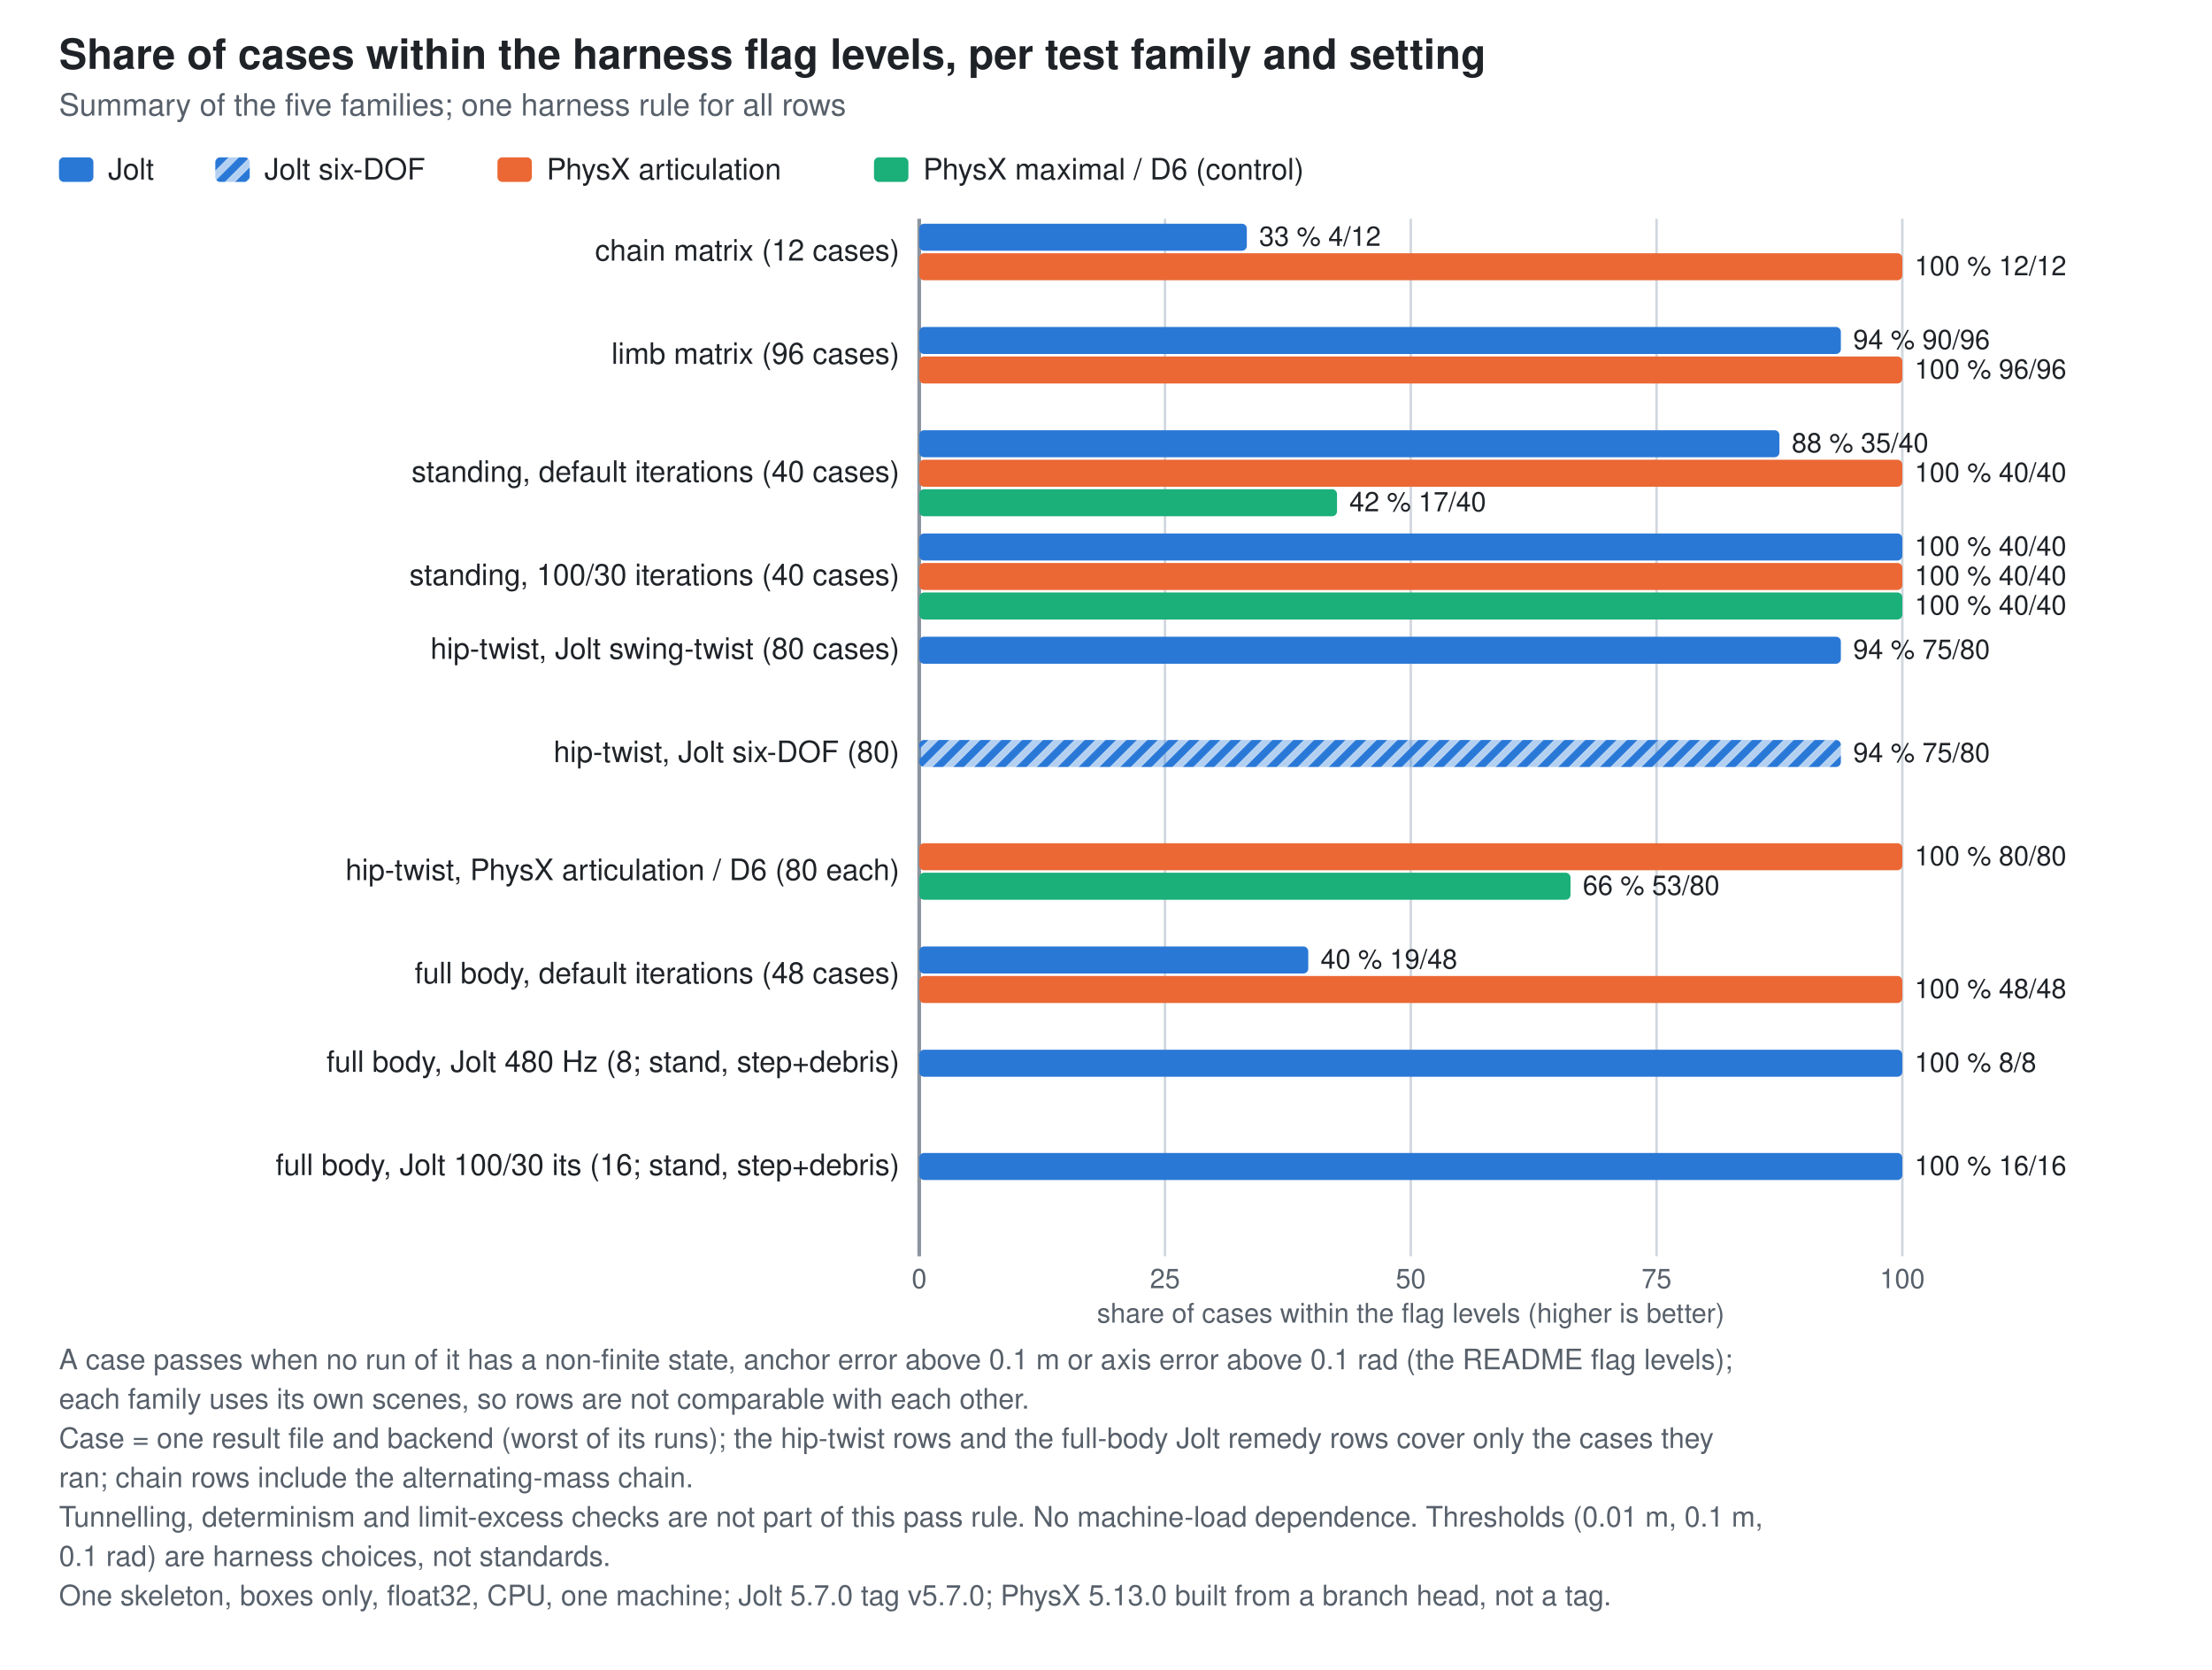
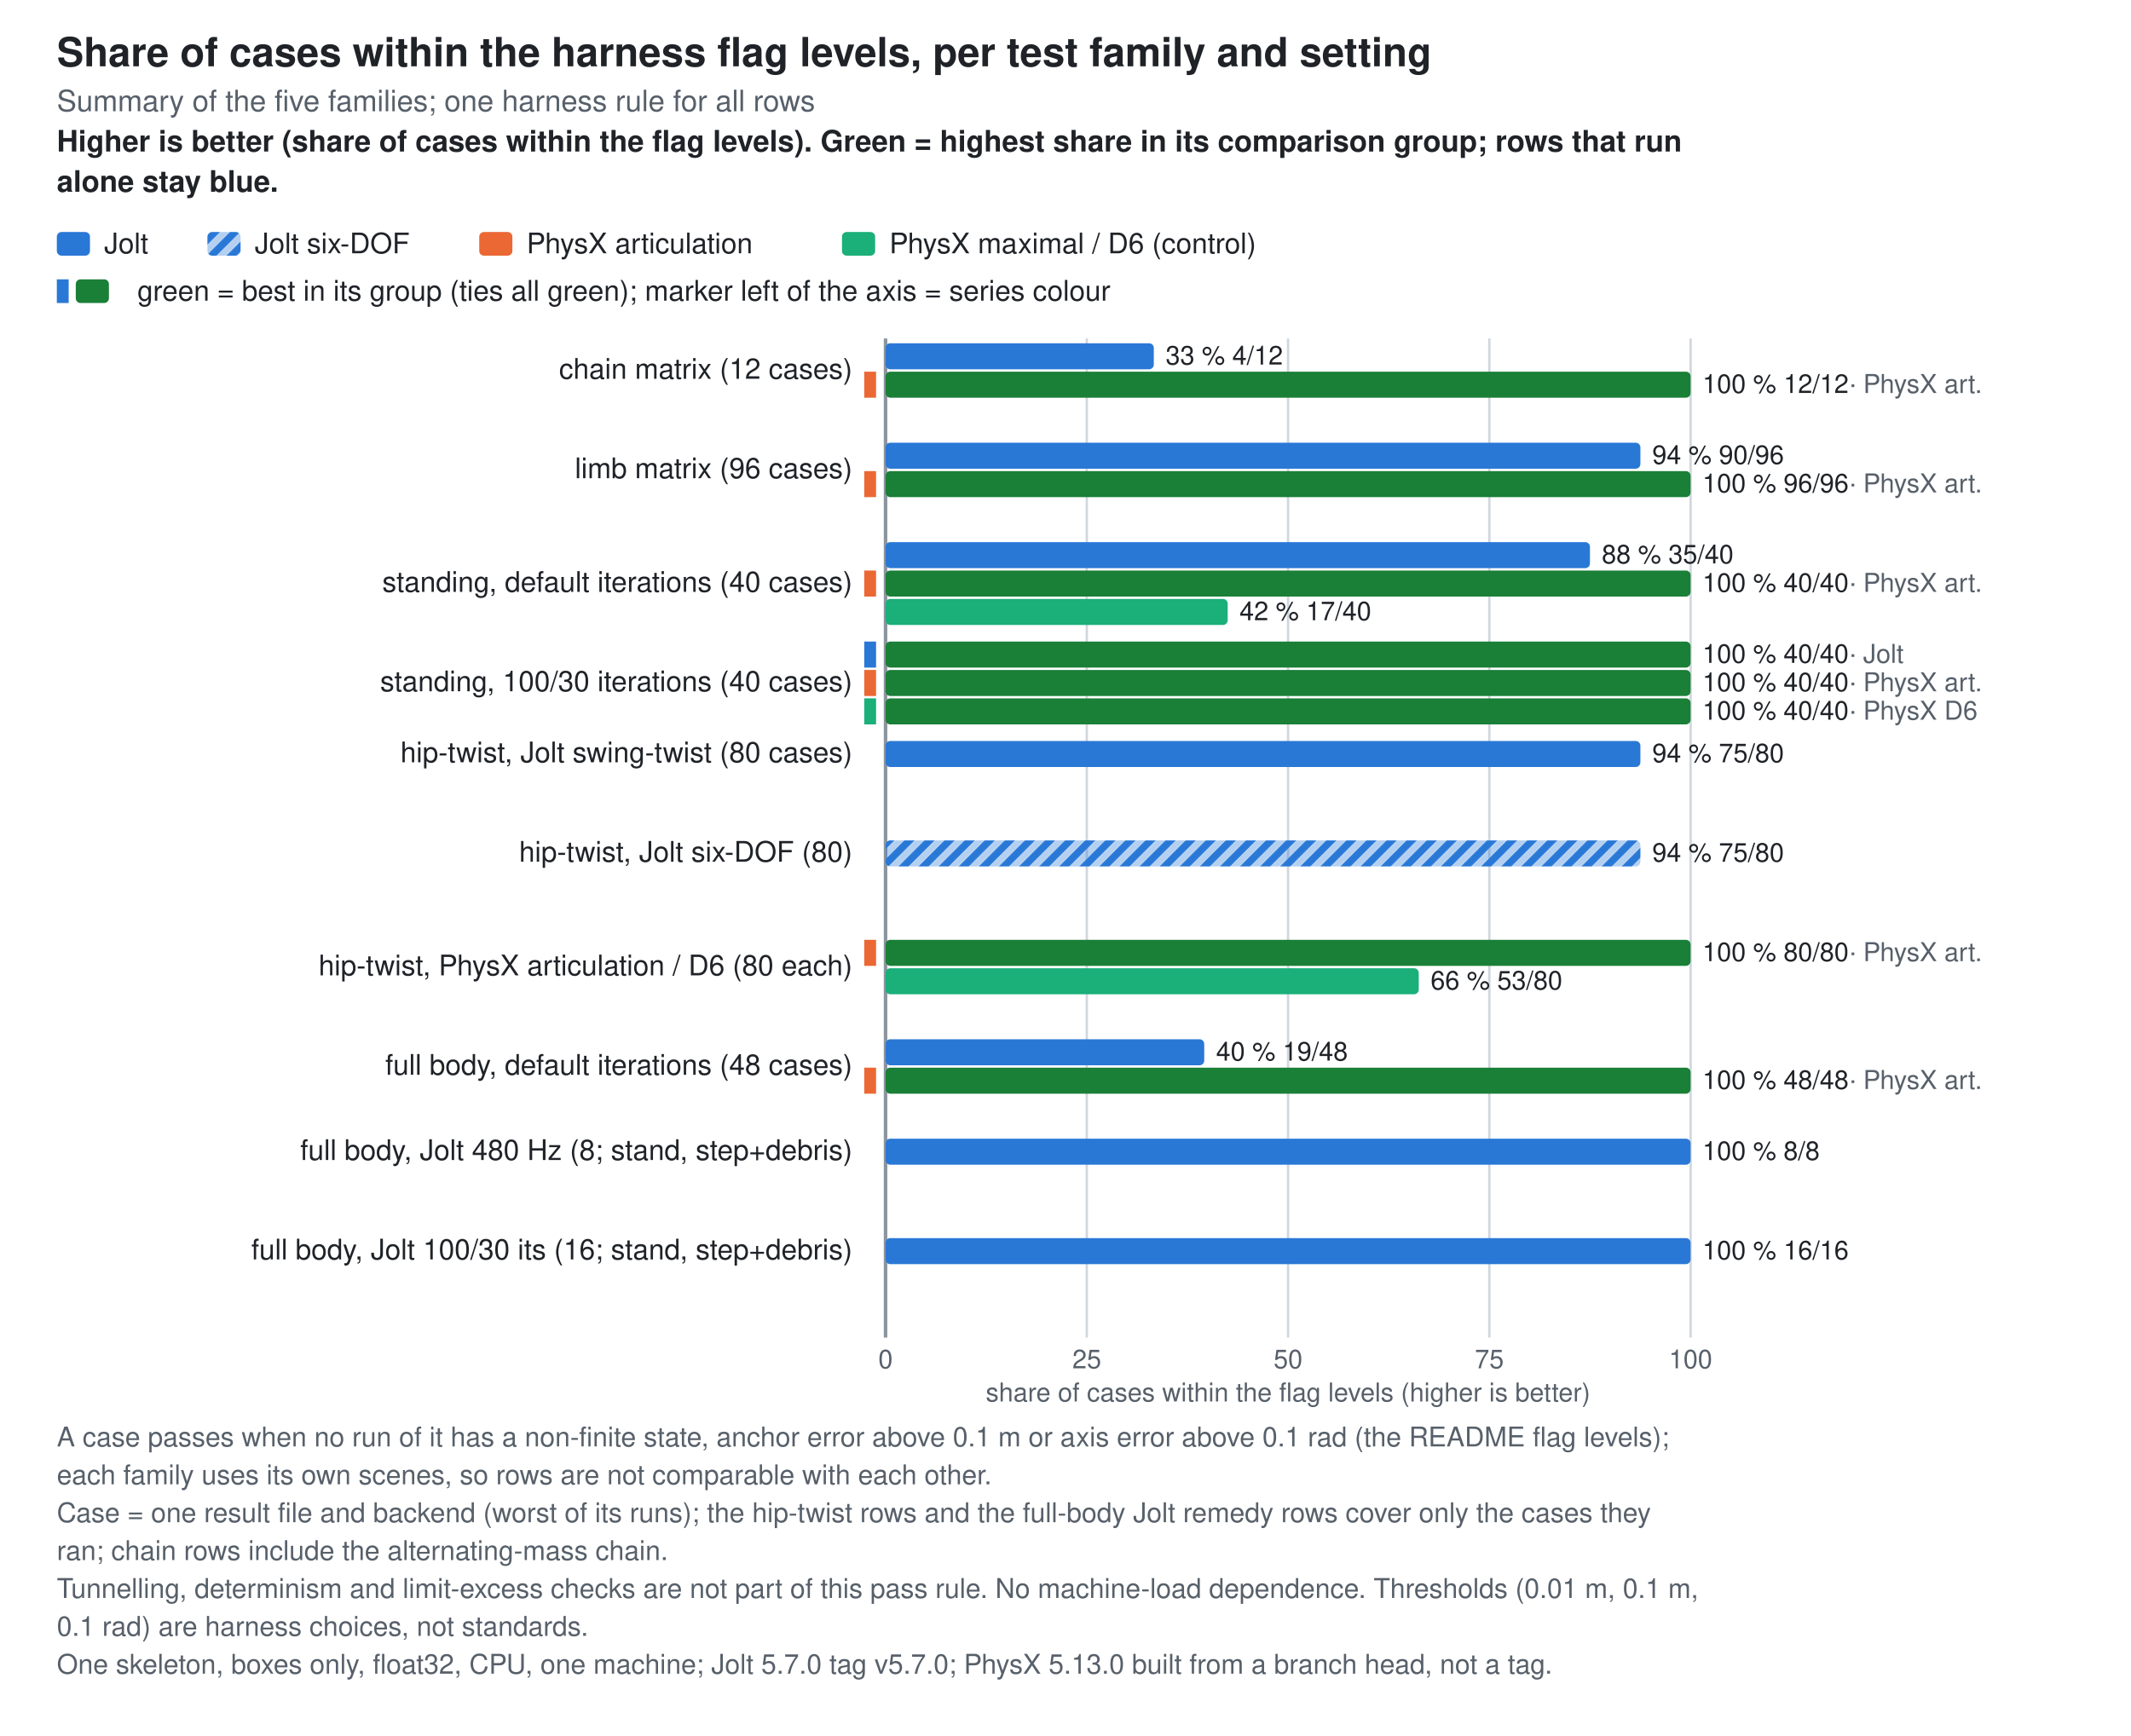
- <svg xmlns="http://www.w3.org/2000/svg" width="900" height="679" viewBox="0 0 900 679" font-family="Segoe UI, Helvetica, Arial, sans-serif" role="img" aria-labelledby="t d">
-   <style>.t{fill:#1f2328}.m{fill:#57606a}.ax{stroke:#8c959f}.g{stroke:#d0d7de}.f{stroke:#57606a;stroke-dasharray:4 3}.ring{fill:none;stroke:#1f2328;stroke-width:2}.s1{fill:#2a78d6}.s2{fill:#eb6834}.s3{fill:#1baf7a}@media (prefers-color-scheme:dark){.t{fill:#e6edf3}.m{fill:#9198a1}.ax{stroke:#6e7681}.g{stroke:#30363d}.f{stroke:#9198a1}.ring{stroke:#e6edf3}.s1{fill:#3987e5}.s2{fill:#d95926}.s3{fill:#199e70}}</style>
+ <svg xmlns="http://www.w3.org/2000/svg" width="900" height="733" viewBox="0 0 900 733" font-family="Segoe UI, Helvetica, Arial, sans-serif" role="img" aria-labelledby="t d">
+   <style>.t{fill:#1f2328}.m{fill:#57606a}.ax{stroke:#8c959f}.g{stroke:#d0d7de}.f{stroke:#57606a;stroke-dasharray:4 3}.ring{fill:none;stroke:#1f2328;stroke-width:2}.s1{fill:#2a78d6}.s2{fill:#eb6834}.s3{fill:#1baf7a}.best{fill:#1a7f37}@media (prefers-color-scheme:dark){.t{fill:#e6edf3}.m{fill:#9198a1}.ax{stroke:#6e7681}.g{stroke:#30363d}.f{stroke:#9198a1}.ring{stroke:#e6edf3}.s1{fill:#3987e5}.s2{fill:#d95926}.s3{fill:#199e70}.best{fill:#3fb950}}</style>
  <defs>
    <pattern id="hs1" width="6" height="6" patternUnits="userSpaceOnUse" patternTransform="rotate(45)">
      <rect width="6" height="6" class="s1" fill-opacity=".35" />
      <rect width="3" height="6" class="s1" />
    </pattern>
  </defs>
  <text x="24" y="28" font-size="17" font-weight="600" class="t">Share of cases within the harness flag levels, per test family and setting</text>
  <text x="24" y="47" font-size="12.5" class="m">Summary of the five families; one harness rule for all rows</text>
-   <rect x="24" y="64" width="14" height="10" rx="2" class="s1" />
-   <text x="44" y="73" font-size="12" class="t">Jolt</text>
-   <rect x="87.6" y="64" width="14" height="10" rx="2" fill="url(#hs1)" class="h" />
-   <text x="107.6" y="73" font-size="12" class="t">Jolt six-DOF</text>
-   <rect x="202.4" y="64" width="14" height="10" rx="2" class="s2" />
-   <text x="222.4" y="73" font-size="12" class="t">PhysX articulation</text>
-   <rect x="355.6" y="64" width="14" height="10" rx="2" class="s3" />
-   <text x="375.6" y="73" font-size="12" class="t">PhysX maximal / D6 (control)</text>
-   <g transform="translate(0,89)">
+   <text x="24" y="64" font-size="12.5" font-weight="600" class="t">Higher is better (share of cases within the flag levels). Green = highest share in its comparison group; rows that run</text>
+   <text x="24" y="81" font-size="12.5" font-weight="600" class="t">alone stay blue.</text>
+   <rect x="24" y="98" width="14" height="10" rx="2" class="s1" />
+   <text x="44" y="107" font-size="12" class="t">Jolt</text>
+   <rect x="87.6" y="98" width="14" height="10" rx="2" fill="url(#hs1)" class="h" />
+   <text x="107.6" y="107" font-size="12" class="t">Jolt six-DOF</text>
+   <rect x="202.4" y="98" width="14" height="10" rx="2" class="s2" />
+   <text x="222.4" y="107" font-size="12" class="t">PhysX articulation</text>
+   <rect x="355.6" y="98" width="14" height="10" rx="2" class="s3" />
+   <text x="375.6" y="107" font-size="12" class="t">PhysX maximal / D6 (control)</text>
+   <rect x="24" y="118" width="5" height="10" class="s1" />
+   <rect x="32" y="118" width="14" height="10" rx="2" class="best" />
+   <text x="58" y="127" font-size="12" class="t">green = best in its group (ties all green); marker left of the axis = series colour</text>
+   <g transform="translate(0,143)">
    <line x1="374.0" y1="0" x2="374.0" y2="422" class="g" stroke-width="1" />
    <text x="374.0" y="435" font-size="11" text-anchor="middle" class="m">0</text>
-     <line x1="474.0" y1="0" x2="474.0" y2="422" class="g" stroke-width="1" />
-     <text x="474.0" y="435" font-size="11" text-anchor="middle" class="m">25</text>
-     <line x1="574.0" y1="0" x2="574.0" y2="422" class="g" stroke-width="1" />
-     <text x="574.0" y="435" font-size="11" text-anchor="middle" class="m">50</text>
-     <line x1="674.0" y1="0" x2="674.0" y2="422" class="g" stroke-width="1" />
-     <text x="674.0" y="435" font-size="11" text-anchor="middle" class="m">75</text>
-     <line x1="774.0" y1="0" x2="774.0" y2="422" class="g" stroke-width="1" />
-     <text x="774.0" y="435" font-size="11" text-anchor="middle" class="m">100</text>
+     <line x1="459.0" y1="0" x2="459.0" y2="422" class="g" stroke-width="1" />
+     <text x="459.0" y="435" font-size="11" text-anchor="middle" class="m">25</text>
+     <line x1="544.0" y1="0" x2="544.0" y2="422" class="g" stroke-width="1" />
+     <text x="544.0" y="435" font-size="11" text-anchor="middle" class="m">50</text>
+     <line x1="629.0" y1="0" x2="629.0" y2="422" class="g" stroke-width="1" />
+     <text x="629.0" y="435" font-size="11" text-anchor="middle" class="m">75</text>
+     <line x1="714.0" y1="0" x2="714.0" y2="422" class="g" stroke-width="1" />
+     <text x="714.0" y="435" font-size="11" text-anchor="middle" class="m">100</text>
    <line x1="374.0" y1="0" x2="374.0" y2="422" class="ax" stroke-width="1.5" />
-     <text x="366" y="17.0" font-size="12" text-anchor="end" class="t">chain matrix (12 cases)</text>
-     <rect x="374.0" y="2.0" width="133.3" height="11" rx="2" class="s1" />
-     <text x="512.3" y="11.0" font-size="11" class="t">33 %  4/12</text>
-     <rect x="374.0" y="14.0" width="400.0" height="11" rx="2" class="s2" />
-     <text x="779.0" y="23.0" font-size="11" class="t">100 %  12/12</text>
-     <text x="366" y="59.0" font-size="12" text-anchor="end" class="t">limb matrix (96 cases)</text>
-     <rect x="374.0" y="44.0" width="375.0" height="11" rx="2" class="s1" />
-     <text x="754.0" y="53.0" font-size="11" class="t">94 %  90/96</text>
-     <rect x="374.0" y="56.0" width="400.0" height="11" rx="2" class="s2" />
-     <text x="779.0" y="65.0" font-size="11" class="t">100 %  96/96</text>
-     <text x="366" y="107.0" font-size="12" text-anchor="end" class="t">standing, default iterations (40 cases)</text>
-     <rect x="374.0" y="86.0" width="350.0" height="11" rx="2" class="s1" />
-     <text x="729.0" y="95.0" font-size="11" class="t">88 %  35/40</text>
-     <rect x="374.0" y="98.0" width="400.0" height="11" rx="2" class="s2" />
-     <text x="779.0" y="107.0" font-size="11" class="t">100 %  40/40</text>
-     <rect x="374.0" y="110.0" width="170.0" height="11" rx="2" class="s3" />
-     <text x="549.0" y="119.0" font-size="11" class="t">42 %  17/40</text>
-     <text x="366" y="149.0" font-size="12" text-anchor="end" class="t">standing, 100/30 iterations (40 cases)</text>
-     <rect x="374.0" y="128.0" width="400.0" height="11" rx="2" class="s1" />
-     <text x="779.0" y="137.0" font-size="11" class="t">100 %  40/40</text>
-     <rect x="374.0" y="140.0" width="400.0" height="11" rx="2" class="s2" />
-     <text x="779.0" y="149.0" font-size="11" class="t">100 %  40/40</text>
-     <rect x="374.0" y="152.0" width="400.0" height="11" rx="2" class="s3" />
-     <text x="779.0" y="161.0" font-size="11" class="t">100 %  40/40</text>
-     <text x="366" y="179.0" font-size="12" text-anchor="end" class="t">hip-twist, Jolt swing-twist (80 cases)</text>
-     <rect x="374.0" y="170.0" width="375.0" height="11" rx="2" class="s1" />
-     <text x="754.0" y="179.0" font-size="11" class="t">94 %  75/80</text>
-     <text x="366" y="221.0" font-size="12" text-anchor="end" class="t">hip-twist, Jolt six-DOF (80)</text>
-     <rect x="374.0" y="212.0" width="375.0" height="11" rx="2" fill="url(#hs1)" class="h" />
-     <text x="754.0" y="221.0" font-size="11" class="t">94 %  75/80</text>
-     <text x="366" y="269.0" font-size="12" text-anchor="end" class="t">hip-twist, PhysX articulation / D6 (80 each)</text>
-     <rect x="374.0" y="254.0" width="400.0" height="11" rx="2" class="s2" />
-     <text x="779.0" y="263.0" font-size="11" class="t">100 %  80/80</text>
-     <rect x="374.0" y="266.0" width="265.0" height="11" rx="2" class="s3" />
-     <text x="644.0" y="275.0" font-size="11" class="t">66 %  53/80</text>
-     <text x="366" y="311.0" font-size="12" text-anchor="end" class="t">full body, default iterations (48 cases)</text>
-     <rect x="374.0" y="296.0" width="158.3" height="11" rx="2" class="s1" />
-     <text x="537.3" y="305.0" font-size="11" class="t">40 %  19/48</text>
-     <rect x="374.0" y="308.0" width="400.0" height="11" rx="2" class="s2" />
-     <text x="779.0" y="317.0" font-size="11" class="t">100 %  48/48</text>
-     <text x="366" y="347.0" font-size="12" text-anchor="end" class="t">full body, Jolt 480 Hz (8; stand, step+debris)</text>
-     <rect x="374.0" y="338.0" width="400.0" height="11" rx="2" class="s1" />
-     <text x="779.0" y="347.0" font-size="11" class="t">100 %  8/8</text>
-     <text x="366" y="389.0" font-size="12" text-anchor="end" class="t">full body, Jolt 100/30 its (16; stand, step+debris)</text>
-     <rect x="374.0" y="380.0" width="400.0" height="11" rx="2" class="s1" />
-     <text x="779.0" y="389.0" font-size="11" class="t">100 %  16/16</text>
-     <text x="574.0" y="449" font-size="11" text-anchor="middle" class="m">share of cases within the flag levels (higher is better)</text>
+     <text x="360" y="17.0" font-size="12" text-anchor="end" class="t">chain matrix (12 cases)</text>
+     <rect x="374.0" y="2.0" width="113.3" height="11" rx="2" class="s1" />
+     <text x="492.3" y="11.0" font-size="11" class="t">33 %  4/12<tspan class="m" />
+     </text>
+     <rect x="365.0" y="14.0" width="5" height="11" class="s2" />
+     <rect x="374.0" y="14.0" width="340.0" height="11" rx="2" class="best" />
+     <text x="719.0" y="23.0" font-size="11" class="t">100 %  12/12<tspan class="m"> · PhysX art.</tspan>
+     </text>
+     <text x="360" y="59.0" font-size="12" text-anchor="end" class="t">limb matrix (96 cases)</text>
+     <rect x="374.0" y="44.0" width="318.8" height="11" rx="2" class="s1" />
+     <text x="697.8" y="53.0" font-size="11" class="t">94 %  90/96<tspan class="m" />
+     </text>
+     <rect x="365.0" y="56.0" width="5" height="11" class="s2" />
+     <rect x="374.0" y="56.0" width="340.0" height="11" rx="2" class="best" />
+     <text x="719.0" y="65.0" font-size="11" class="t">100 %  96/96<tspan class="m"> · PhysX art.</tspan>
+     </text>
+     <text x="360" y="107.0" font-size="12" text-anchor="end" class="t">standing, default iterations (40 cases)</text>
+     <rect x="374.0" y="86.0" width="297.5" height="11" rx="2" class="s1" />
+     <text x="676.5" y="95.0" font-size="11" class="t">88 %  35/40<tspan class="m" />
+     </text>
+     <rect x="365.0" y="98.0" width="5" height="11" class="s2" />
+     <rect x="374.0" y="98.0" width="340.0" height="11" rx="2" class="best" />
+     <text x="719.0" y="107.0" font-size="11" class="t">100 %  40/40<tspan class="m"> · PhysX art.</tspan>
+     </text>
+     <rect x="374.0" y="110.0" width="144.5" height="11" rx="2" class="s3" />
+     <text x="523.5" y="119.0" font-size="11" class="t">42 %  17/40<tspan class="m" />
+     </text>
+     <text x="360" y="149.0" font-size="12" text-anchor="end" class="t">standing, 100/30 iterations (40 cases)</text>
+     <rect x="365.0" y="128.0" width="5" height="11" class="s1" />
+     <rect x="374.0" y="128.0" width="340.0" height="11" rx="2" class="best" />
+     <text x="719.0" y="137.0" font-size="11" class="t">100 %  40/40<tspan class="m"> · Jolt</tspan>
+     </text>
+     <rect x="365.0" y="140.0" width="5" height="11" class="s2" />
+     <rect x="374.0" y="140.0" width="340.0" height="11" rx="2" class="best" />
+     <text x="719.0" y="149.0" font-size="11" class="t">100 %  40/40<tspan class="m"> · PhysX art.</tspan>
+     </text>
+     <rect x="365.0" y="152.0" width="5" height="11" class="s3" />
+     <rect x="374.0" y="152.0" width="340.0" height="11" rx="2" class="best" />
+     <text x="719.0" y="161.0" font-size="11" class="t">100 %  40/40<tspan class="m"> · PhysX D6</tspan>
+     </text>
+     <text x="360" y="179.0" font-size="12" text-anchor="end" class="t">hip-twist, Jolt swing-twist (80 cases)</text>
+     <rect x="374.0" y="170.0" width="318.8" height="11" rx="2" class="s1" />
+     <text x="697.8" y="179.0" font-size="11" class="t">94 %  75/80<tspan class="m" />
+     </text>
+     <text x="360" y="221.0" font-size="12" text-anchor="end" class="t">hip-twist, Jolt six-DOF (80)</text>
+     <rect x="374.0" y="212.0" width="318.8" height="11" rx="2" fill="url(#hs1)" class="h" />
+     <text x="697.8" y="221.0" font-size="11" class="t">94 %  75/80<tspan class="m" />
+     </text>
+     <text x="360" y="269.0" font-size="12" text-anchor="end" class="t">hip-twist, PhysX articulation / D6 (80 each)</text>
+     <rect x="365.0" y="254.0" width="5" height="11" class="s2" />
+     <rect x="374.0" y="254.0" width="340.0" height="11" rx="2" class="best" />
+     <text x="719.0" y="263.0" font-size="11" class="t">100 %  80/80<tspan class="m"> · PhysX art.</tspan>
+     </text>
+     <rect x="374.0" y="266.0" width="225.2" height="11" rx="2" class="s3" />
+     <text x="604.2" y="275.0" font-size="11" class="t">66 %  53/80<tspan class="m" />
+     </text>
+     <text x="360" y="311.0" font-size="12" text-anchor="end" class="t">full body, default iterations (48 cases)</text>
+     <rect x="374.0" y="296.0" width="134.6" height="11" rx="2" class="s1" />
+     <text x="513.6" y="305.0" font-size="11" class="t">40 %  19/48<tspan class="m" />
+     </text>
+     <rect x="365.0" y="308.0" width="5" height="11" class="s2" />
+     <rect x="374.0" y="308.0" width="340.0" height="11" rx="2" class="best" />
+     <text x="719.0" y="317.0" font-size="11" class="t">100 %  48/48<tspan class="m"> · PhysX art.</tspan>
+     </text>
+     <text x="360" y="347.0" font-size="12" text-anchor="end" class="t">full body, Jolt 480 Hz (8; stand, step+debris)</text>
+     <rect x="374.0" y="338.0" width="340.0" height="11" rx="2" class="s1" />
+     <text x="719.0" y="347.0" font-size="11" class="t">100 %  8/8<tspan class="m" />
+     </text>
+     <text x="360" y="389.0" font-size="12" text-anchor="end" class="t">full body, Jolt 100/30 its (16; stand, step+debris)</text>
+     <rect x="374.0" y="380.0" width="340.0" height="11" rx="2" class="s1" />
+     <text x="719.0" y="389.0" font-size="11" class="t">100 %  16/16<tspan class="m" />
+     </text>
+     <text x="544.0" y="449" font-size="11" text-anchor="middle" class="m">share of cases within the flag levels (higher is better)</text>
  </g>
-   <text x="24" y="557" font-size="11.5" class="m">A case passes when no run of it has a non-finite state, anchor error above 0.1 m or axis error above 0.1 rad (the README flag levels);</text>
-   <text x="24" y="573" font-size="11.5" class="m">each family uses its own scenes, so rows are not comparable with each other.</text>
-   <text x="24" y="589" font-size="11.5" class="m">Case = one result file and backend (worst of its runs); the hip-twist rows and the full-body Jolt remedy rows cover only the cases they</text>
-   <text x="24" y="605" font-size="11.5" class="m">ran; chain rows include the alternating-mass chain.</text>
-   <text x="24" y="621" font-size="11.5" class="m">Tunnelling, determinism and limit-excess checks are not part of this pass rule. No machine-load dependence. Thresholds (0.01 m, 0.1 m,</text>
-   <text x="24" y="637" font-size="11.5" class="m">0.1 rad) are harness choices, not standards.</text>
-   <text x="24" y="653" font-size="11.5" class="m">One skeleton, boxes only, float32, CPU, one machine; Jolt 5.7.0 tag v5.7.0; PhysX 5.13.0 built from a branch head, not a tag.</text>
+   <text x="24" y="611" font-size="11.5" class="m">A case passes when no run of it has a non-finite state, anchor error above 0.1 m or axis error above 0.1 rad (the README flag levels);</text>
+   <text x="24" y="627" font-size="11.5" class="m">each family uses its own scenes, so rows are not comparable with each other.</text>
+   <text x="24" y="643" font-size="11.5" class="m">Case = one result file and backend (worst of its runs); the hip-twist rows and the full-body Jolt remedy rows cover only the cases they</text>
+   <text x="24" y="659" font-size="11.5" class="m">ran; chain rows include the alternating-mass chain.</text>
+   <text x="24" y="675" font-size="11.5" class="m">Tunnelling, determinism and limit-excess checks are not part of this pass rule. No machine-load dependence. Thresholds (0.01 m, 0.1 m,</text>
+   <text x="24" y="691" font-size="11.5" class="m">0.1 rad) are harness choices, not standards.</text>
+   <text x="24" y="707" font-size="11.5" class="m">One skeleton, boxes only, float32, CPU, one machine; Jolt 5.7.0 tag v5.7.0; PhysX 5.13.0 built from a branch head, not a tag.</text>
</svg>
